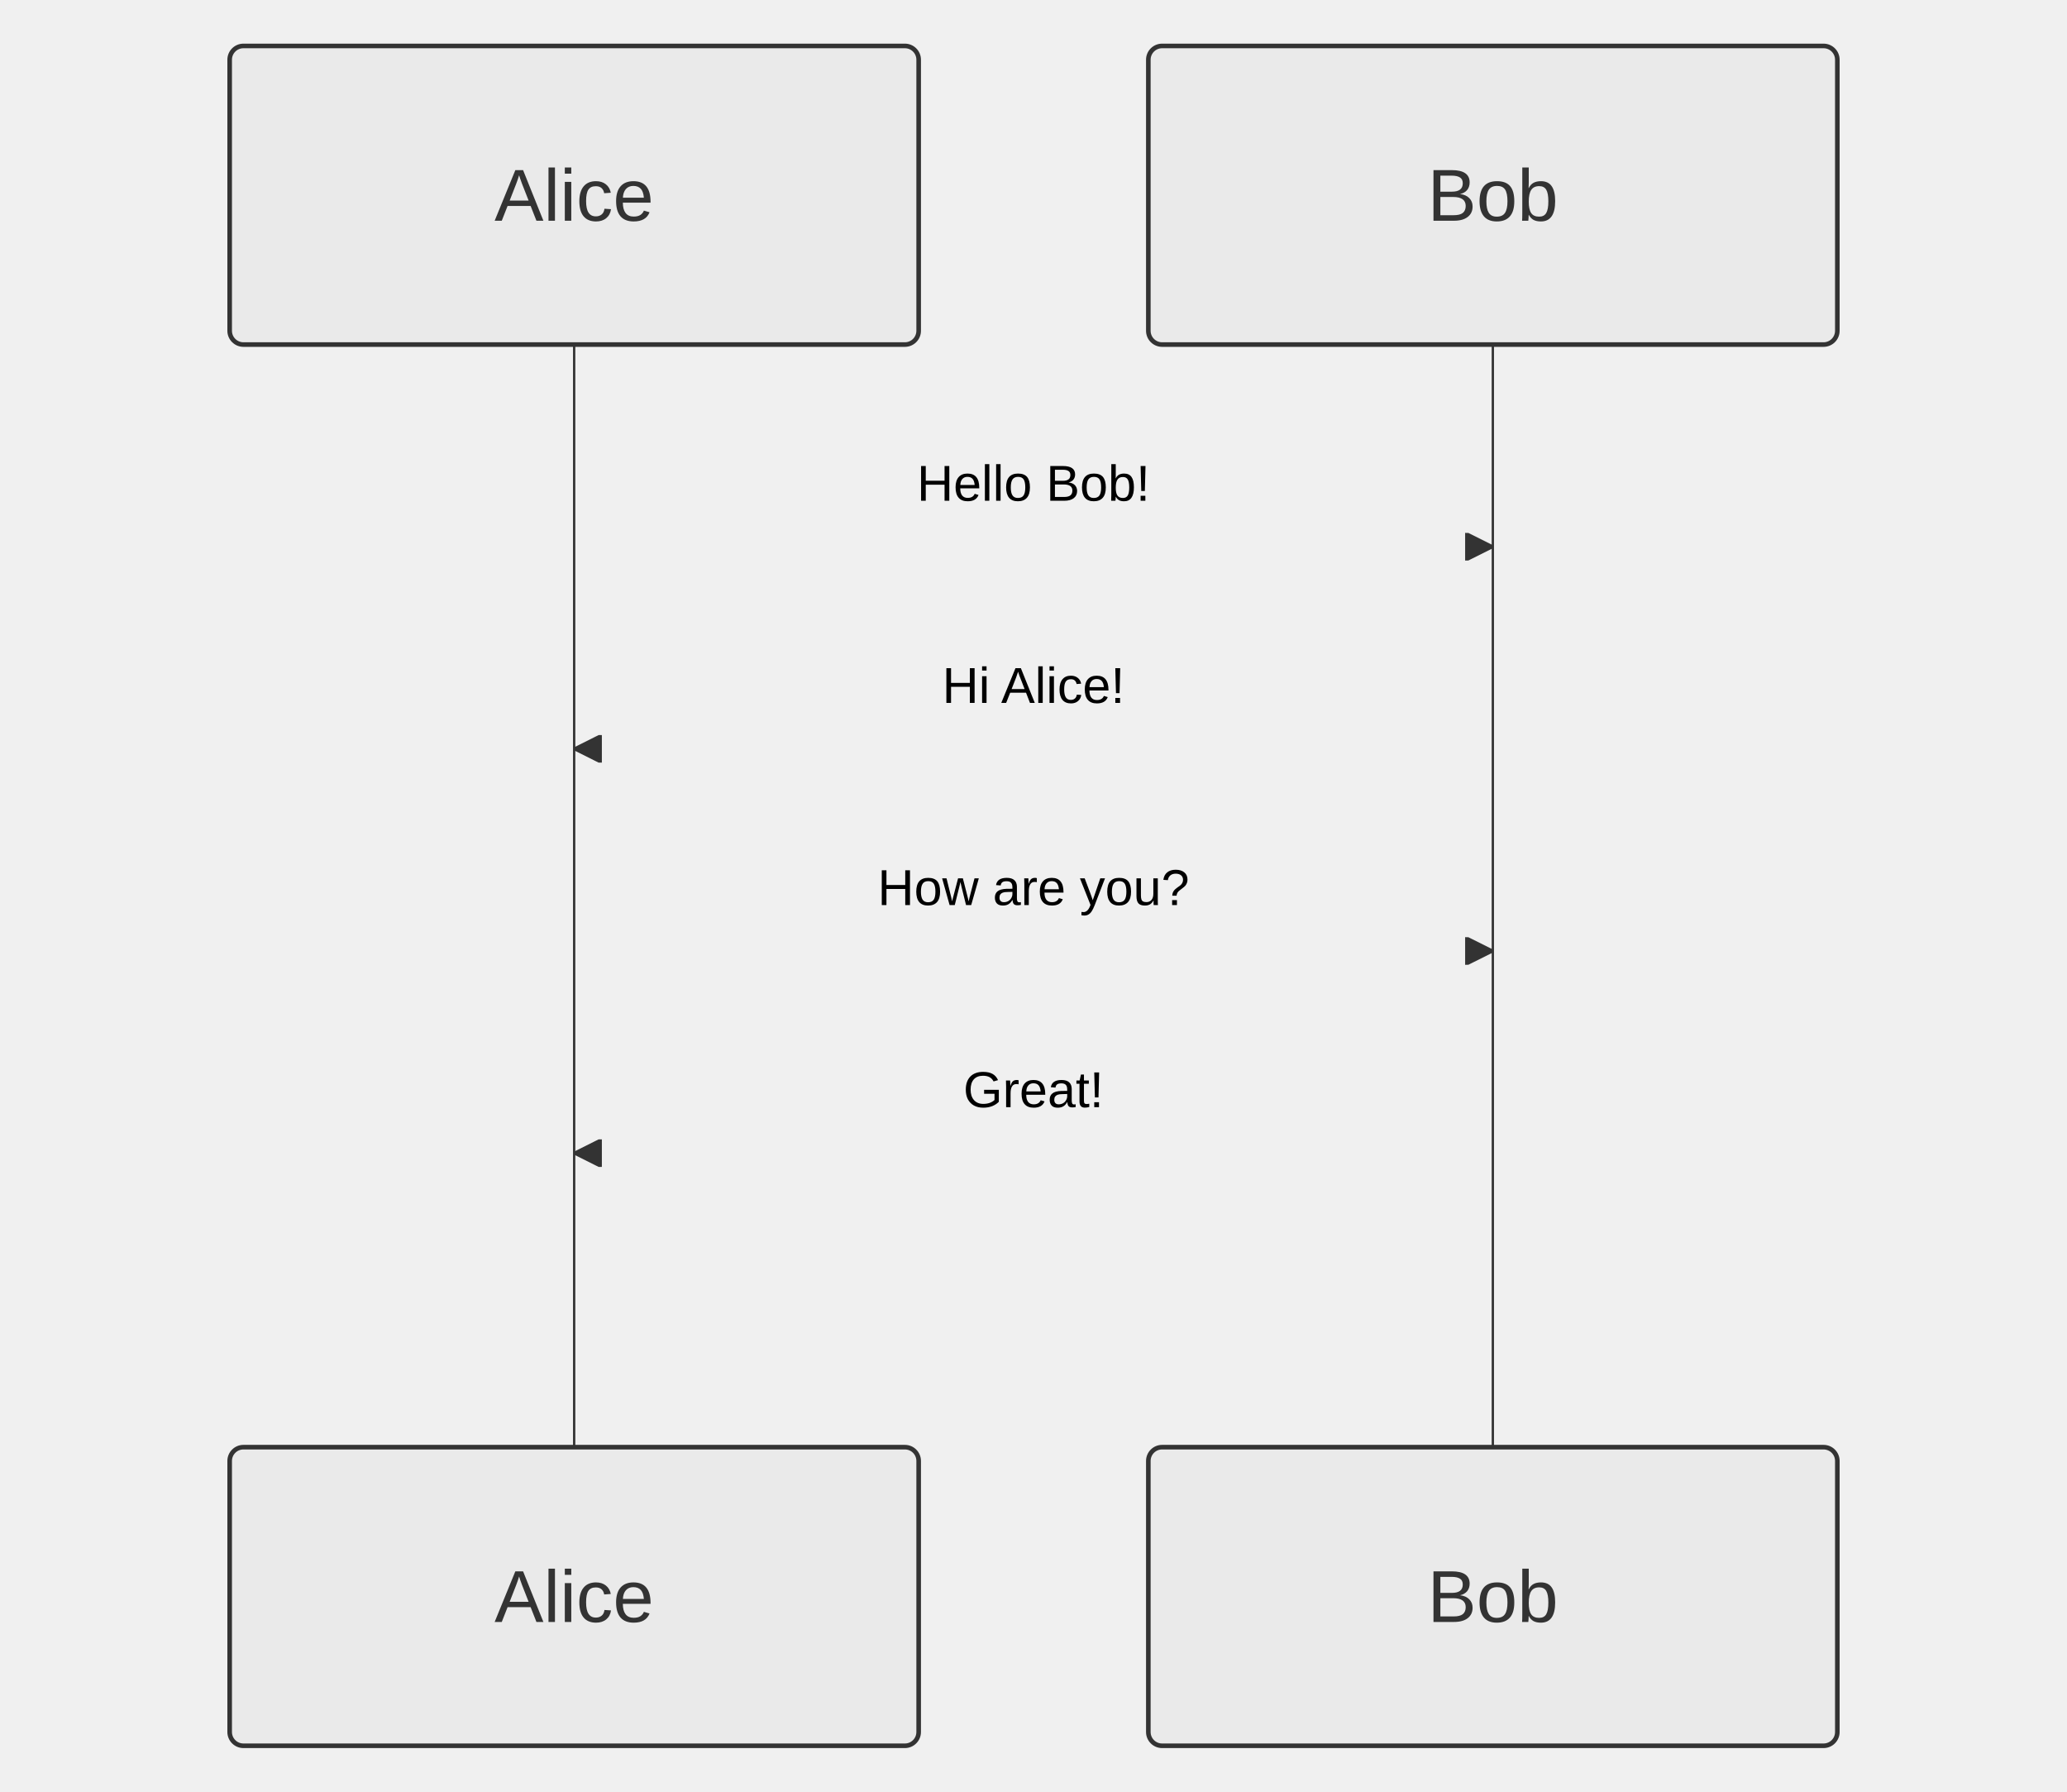
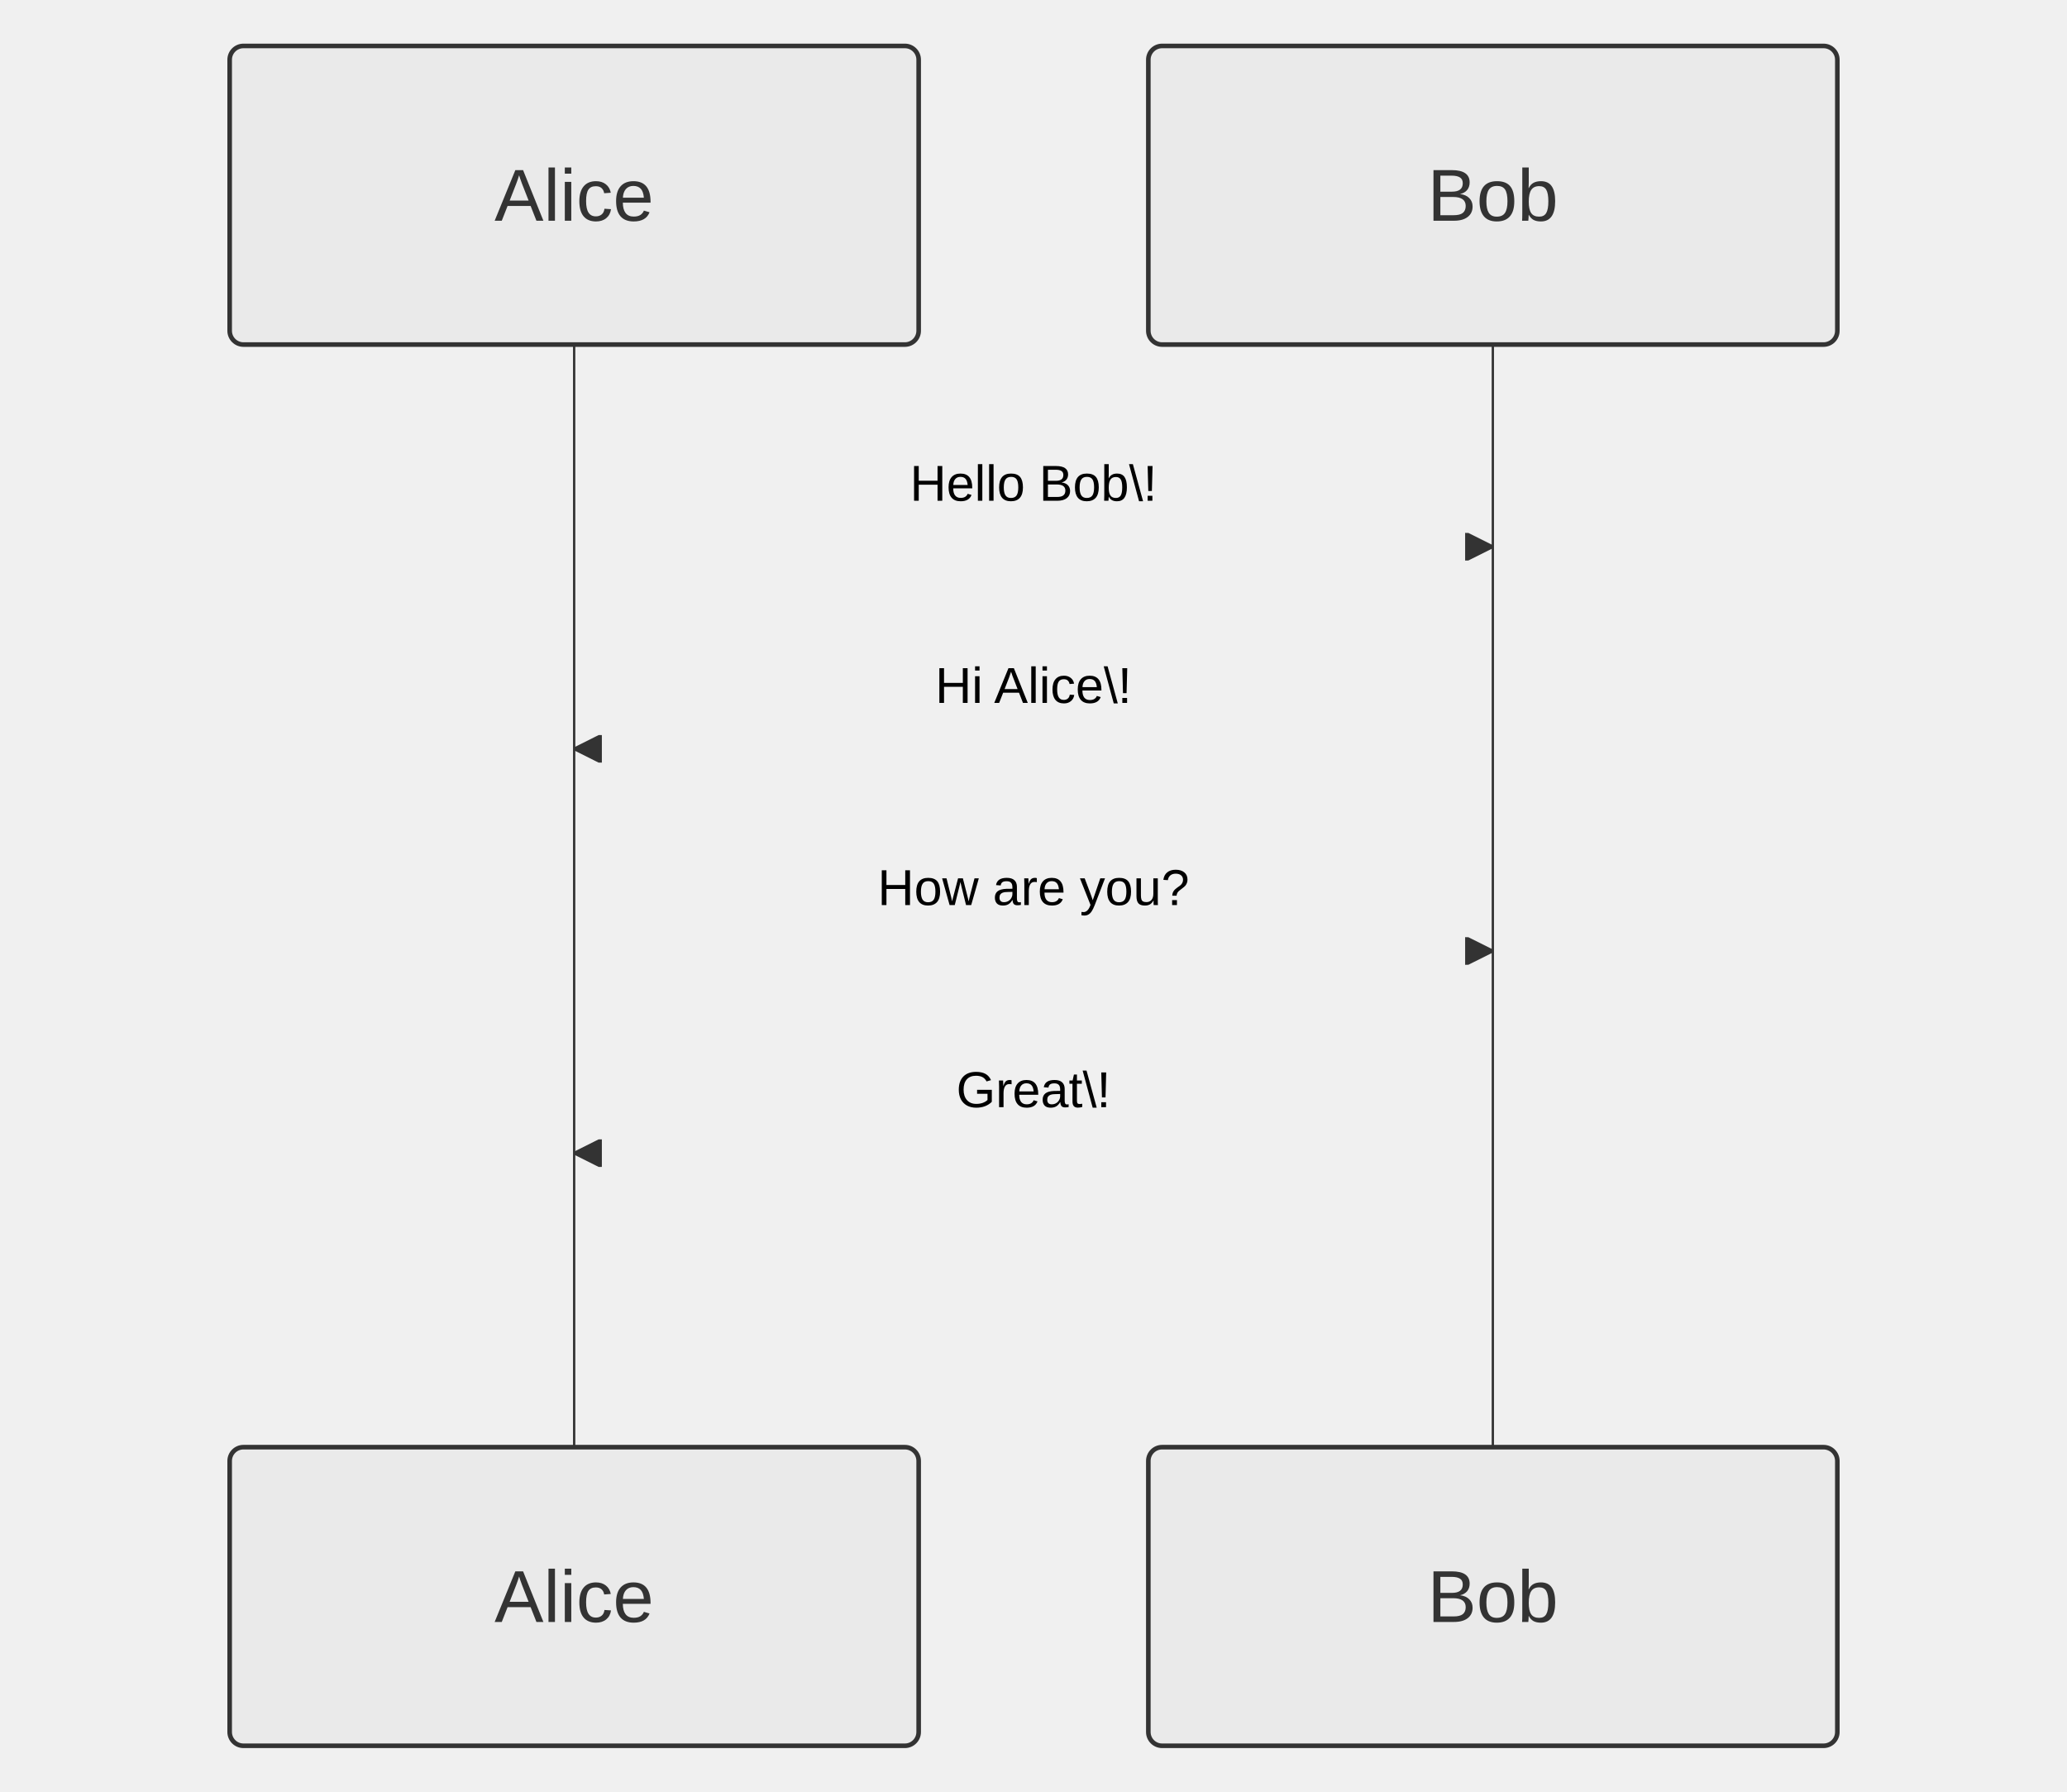
<svg xmlns="http://www.w3.org/2000/svg" width="450" height="390" viewBox="0 0 450 390" class="mermaid">
  <style>

.mermaid {
  font-family: trebuchet ms, verdana, arial, sans-serif;
  font-size: 16px;
}

.node rect,
.node polygon,
.node circle,
.node ellipse,
.node path {
  fill: #ECECFF;
  stroke: #9370DB;
  stroke-width: 1px;
}

.node line {
  stroke: #9370DB;
  stroke-width: 1px;
}

.node .label {
  fill: #333333;
}

.node text {
  fill: #333333;
  font-family: trebuchet ms, verdana, arial, sans-serif;
  font-size: 16px;
}

.edge-path {
  fill: none;
  stroke: #333333;
  stroke-width: 1px;
}

.edge-label {
  fill: #333333;
  font-family: trebuchet ms, verdana, arial, sans-serif;
  font-size: 12px;
}

.edge-label-bg {
  fill: #ffffff;
}

.subgraph {
  fill: #ffffde;
  stroke: #aaaa33;
  stroke-width: 1px;
}

.subgraph-title {
  fill: #333333;
  font-weight: bold;
}

.cluster rect {
  fill: #ffffde;
  stroke: #aaaa33;
  stroke-width: 1px;
  rx: 5px;
  ry: 5px;
}

.cluster-label {
  fill: #333333;
  font-family: trebuchet ms, verdana, arial, sans-serif;
  font-size: 16px;
  font-weight: bold;
}

marker path {
  fill: #333333;
  stroke: #333333;
}


.sequence-title {
  fill: #333333;
}

.actor {
  stroke: #9370DB;
  fill: #ECECFF;
}

.actor-box {
  stroke: #9370DB;
  fill: #ECECFF;
}

/* Actor text - no stroke (avoid outlined appearance) */
text.actor, text.actor &gt; tspan, text.actor-box, text.actor-label {
  fill: #333333;
  stroke: none;
}

.actor-line {
  stroke: #333333;
  stroke-width: 0.5px;
}

.messageLine0 {
  stroke-width: 1.5;
  stroke-dasharray: none;
  stroke: #333333;
}

.messageLine1 {
  stroke-width: 1.5;
  stroke-dasharray: 2, 2;
  stroke: #333333;
}

.messageText {
  fill: #333333;
  stroke: none;
}

.note {
  stroke: #aaaa33;
  fill: #FFFFCC;
}

.noteText, .noteText &gt; tspan {
  fill: #333333;
  stroke: none;
}

.activation {
  fill: #eaeaea;
  stroke: #333333;
}

.loopLine {
  stroke: #aaaa33;
}

.loopText {
  fill: #333333;
}

.labelBox {
  stroke: #aaaa33;
  fill: #fff5ad;
}

.sequence-marker-filled {
  fill: #333333;
  stroke: #333333;
}

.sequence-marker-open {
  fill: none;
  stroke: #333333;
}

  </style>
  <defs>
    <marker id="arrow-filled" viewBox="0 0 10 10" refX="10" refY="5" markerWidth="6" markerHeight="6" orient="auto">
      <path d="M 0 0 L 10 5 L 0 10 z" class="sequence-marker-filled" stroke-width="1" />
    </marker>
    <marker id="arrow-open" viewBox="0 0 10 10" refX="10" refY="5" markerWidth="6" markerHeight="6" orient="auto">
      <path d="M 0 0 L 10 5 L 0 10" class="sequence-marker-open" stroke-width="1" />
    </marker>
    <marker id="arrow-cross" viewBox="0 0 10 10" refX="5" refY="5" markerWidth="6" markerHeight="6" orient="auto">
      <line x1="0" y1="0" x2="10" y2="10" stroke-width="2" />
      <line x1="10" y1="0" x2="0" y2="10" stroke-width="2" />
    </marker>
  </defs>
  <g class="root">
    <g class="clusters">

    </g>
    <g class="edgePaths">

    </g>
    <g class="edgeLabels">

    </g>
    <g class="nodes">

    </g>
    <g class="actor">
      <rect x="50" y="10" width="150" height="65" rx="3" ry="3" class="activation actor actor-box" stroke="#666" stroke-width="1" />
-       <text x="125" y="42.5" class="actor actor-box" text-anchor="middle" font-size="16" dominant-baseline="central">Alice</text>
-     </g>
-     <line x1="125" y1="75" x2="125" y2="315" class="actor-line" stroke="#999" stroke-width="0.5" />
+       <text x="125" y="42.5" class="actor actor-box" font-size="16" text-anchor="middle" dominant-baseline="central">Alice</text>
+     </g>
+     <line x1="125" y1="75" x2="125" y2="315" class="actor-line" stroke-width="0.5" stroke="#999" />
    <g class="actor">
      <rect x="50" y="315" width="150" height="65" rx="3" ry="3" class="activation actor actor-box" stroke="#666" stroke-width="1" />
-       <text x="125" y="347.5" class="actor actor-box" font-size="16" text-anchor="middle" dominant-baseline="central">Alice</text>
+       <text x="125" y="347.5" class="actor actor-box" font-size="16" dominant-baseline="central" text-anchor="middle">Alice</text>
    </g>
    <g class="actor">
      <rect x="250" y="10" width="150" height="65" rx="3" ry="3" class="activation actor actor-box" stroke-width="1" stroke="#666" />
      <text x="325" y="42.5" class="actor actor-box" text-anchor="middle" dominant-baseline="central" font-size="16">Bob</text>
    </g>
    <line x1="325" y1="75" x2="325" y2="315" class="actor-line" stroke="#999" stroke-width="0.5" />
    <g class="actor">
-       <rect x="250" y="315" width="150" height="65" rx="3" ry="3" class="activation actor actor-box" stroke="#666" stroke-width="1" />
-       <text x="325" y="347.5" class="actor actor-box" dominant-baseline="central" text-anchor="middle" font-size="16">Bob</text>
+       <rect x="250" y="315" width="150" height="65" rx="3" ry="3" class="activation actor actor-box" stroke-width="1" stroke="#666" />
+       <text x="325" y="347.5" class="actor actor-box" font-size="16" dominant-baseline="central" text-anchor="middle">Bob</text>
    </g>
    <g class="message">
      <line x1="125" y1="119" x2="325" y2="119" class="message-line" stroke-width="1" marker-end="url(#arrow-filled)" />
-       <text x="225" y="109" class="message-label" text-anchor="middle" font-size="11">Hello Bob!</text>
-     </g>
-     <g class="message">
-       <line x1="325" y1="163" x2="125" y2="163" class="message-line" stroke-dasharray="5,5" marker-end="url(#arrow-filled)" stroke-width="1" />
-       <text x="225" y="153" class="message-label" text-anchor="middle" font-size="11">Hi Alice!</text>
+       <text x="225" y="109" class="message-label" font-size="11" text-anchor="middle">Hello Bob\!</text>
+     </g>
+     <g class="message">
+       <line x1="325" y1="163" x2="125" y2="163" class="message-line" stroke-width="1" stroke-dasharray="5,5" marker-end="url(#arrow-filled)" />
+       <text x="225" y="153" class="message-label" font-size="11" text-anchor="middle">Hi Alice\!</text>
    </g>
    <g class="message">
      <line x1="125" y1="207" x2="325" y2="207" class="message-line" stroke-width="1" marker-end="url(#arrow-filled)" />
      <text x="225" y="197" class="message-label" font-size="11" text-anchor="middle">How are you?</text>
    </g>
    <g class="message">
-       <line x1="325" y1="251" x2="125" y2="251" class="message-line" stroke-dasharray="5,5" marker-end="url(#arrow-filled)" stroke-width="1" />
-       <text x="225" y="241" class="message-label" text-anchor="middle" font-size="11">Great!</text>
+       <line x1="325" y1="251" x2="125" y2="251" class="message-line" stroke-width="1" marker-end="url(#arrow-filled)" stroke-dasharray="5,5" />
+       <text x="225" y="241" class="message-label" text-anchor="middle" font-size="11">Great\!</text>
    </g>
  </g>
</svg>
